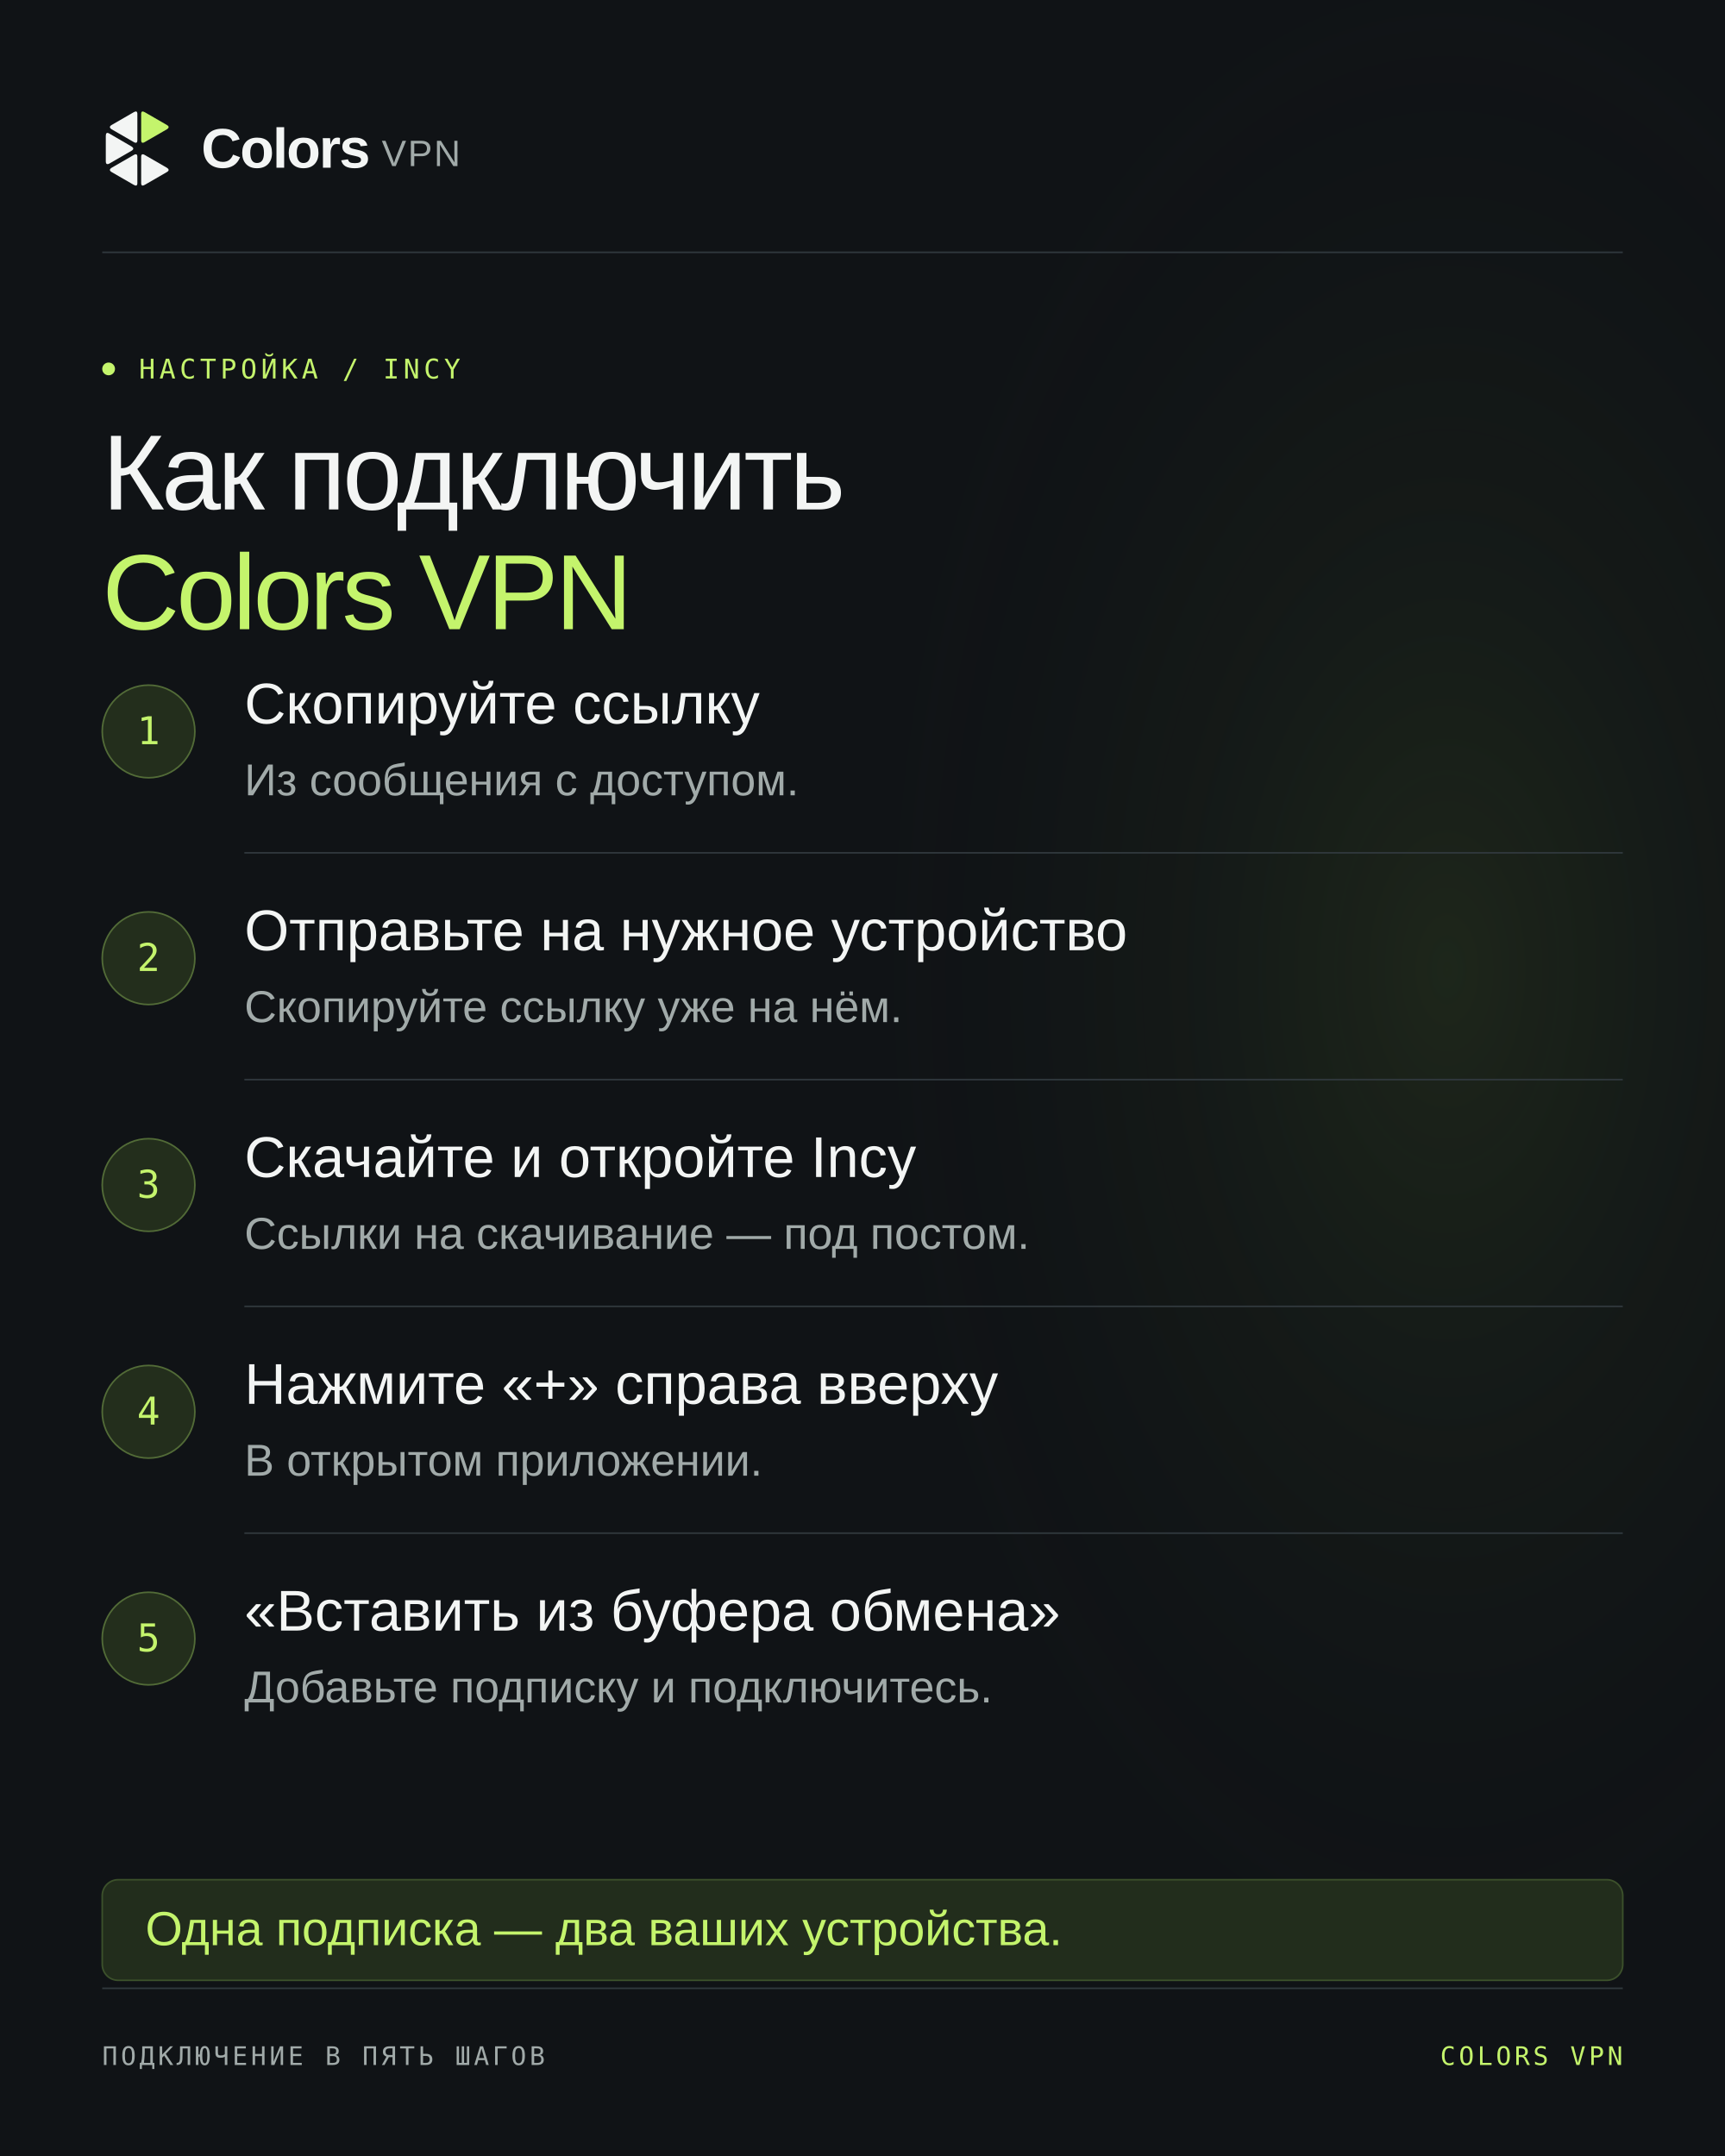
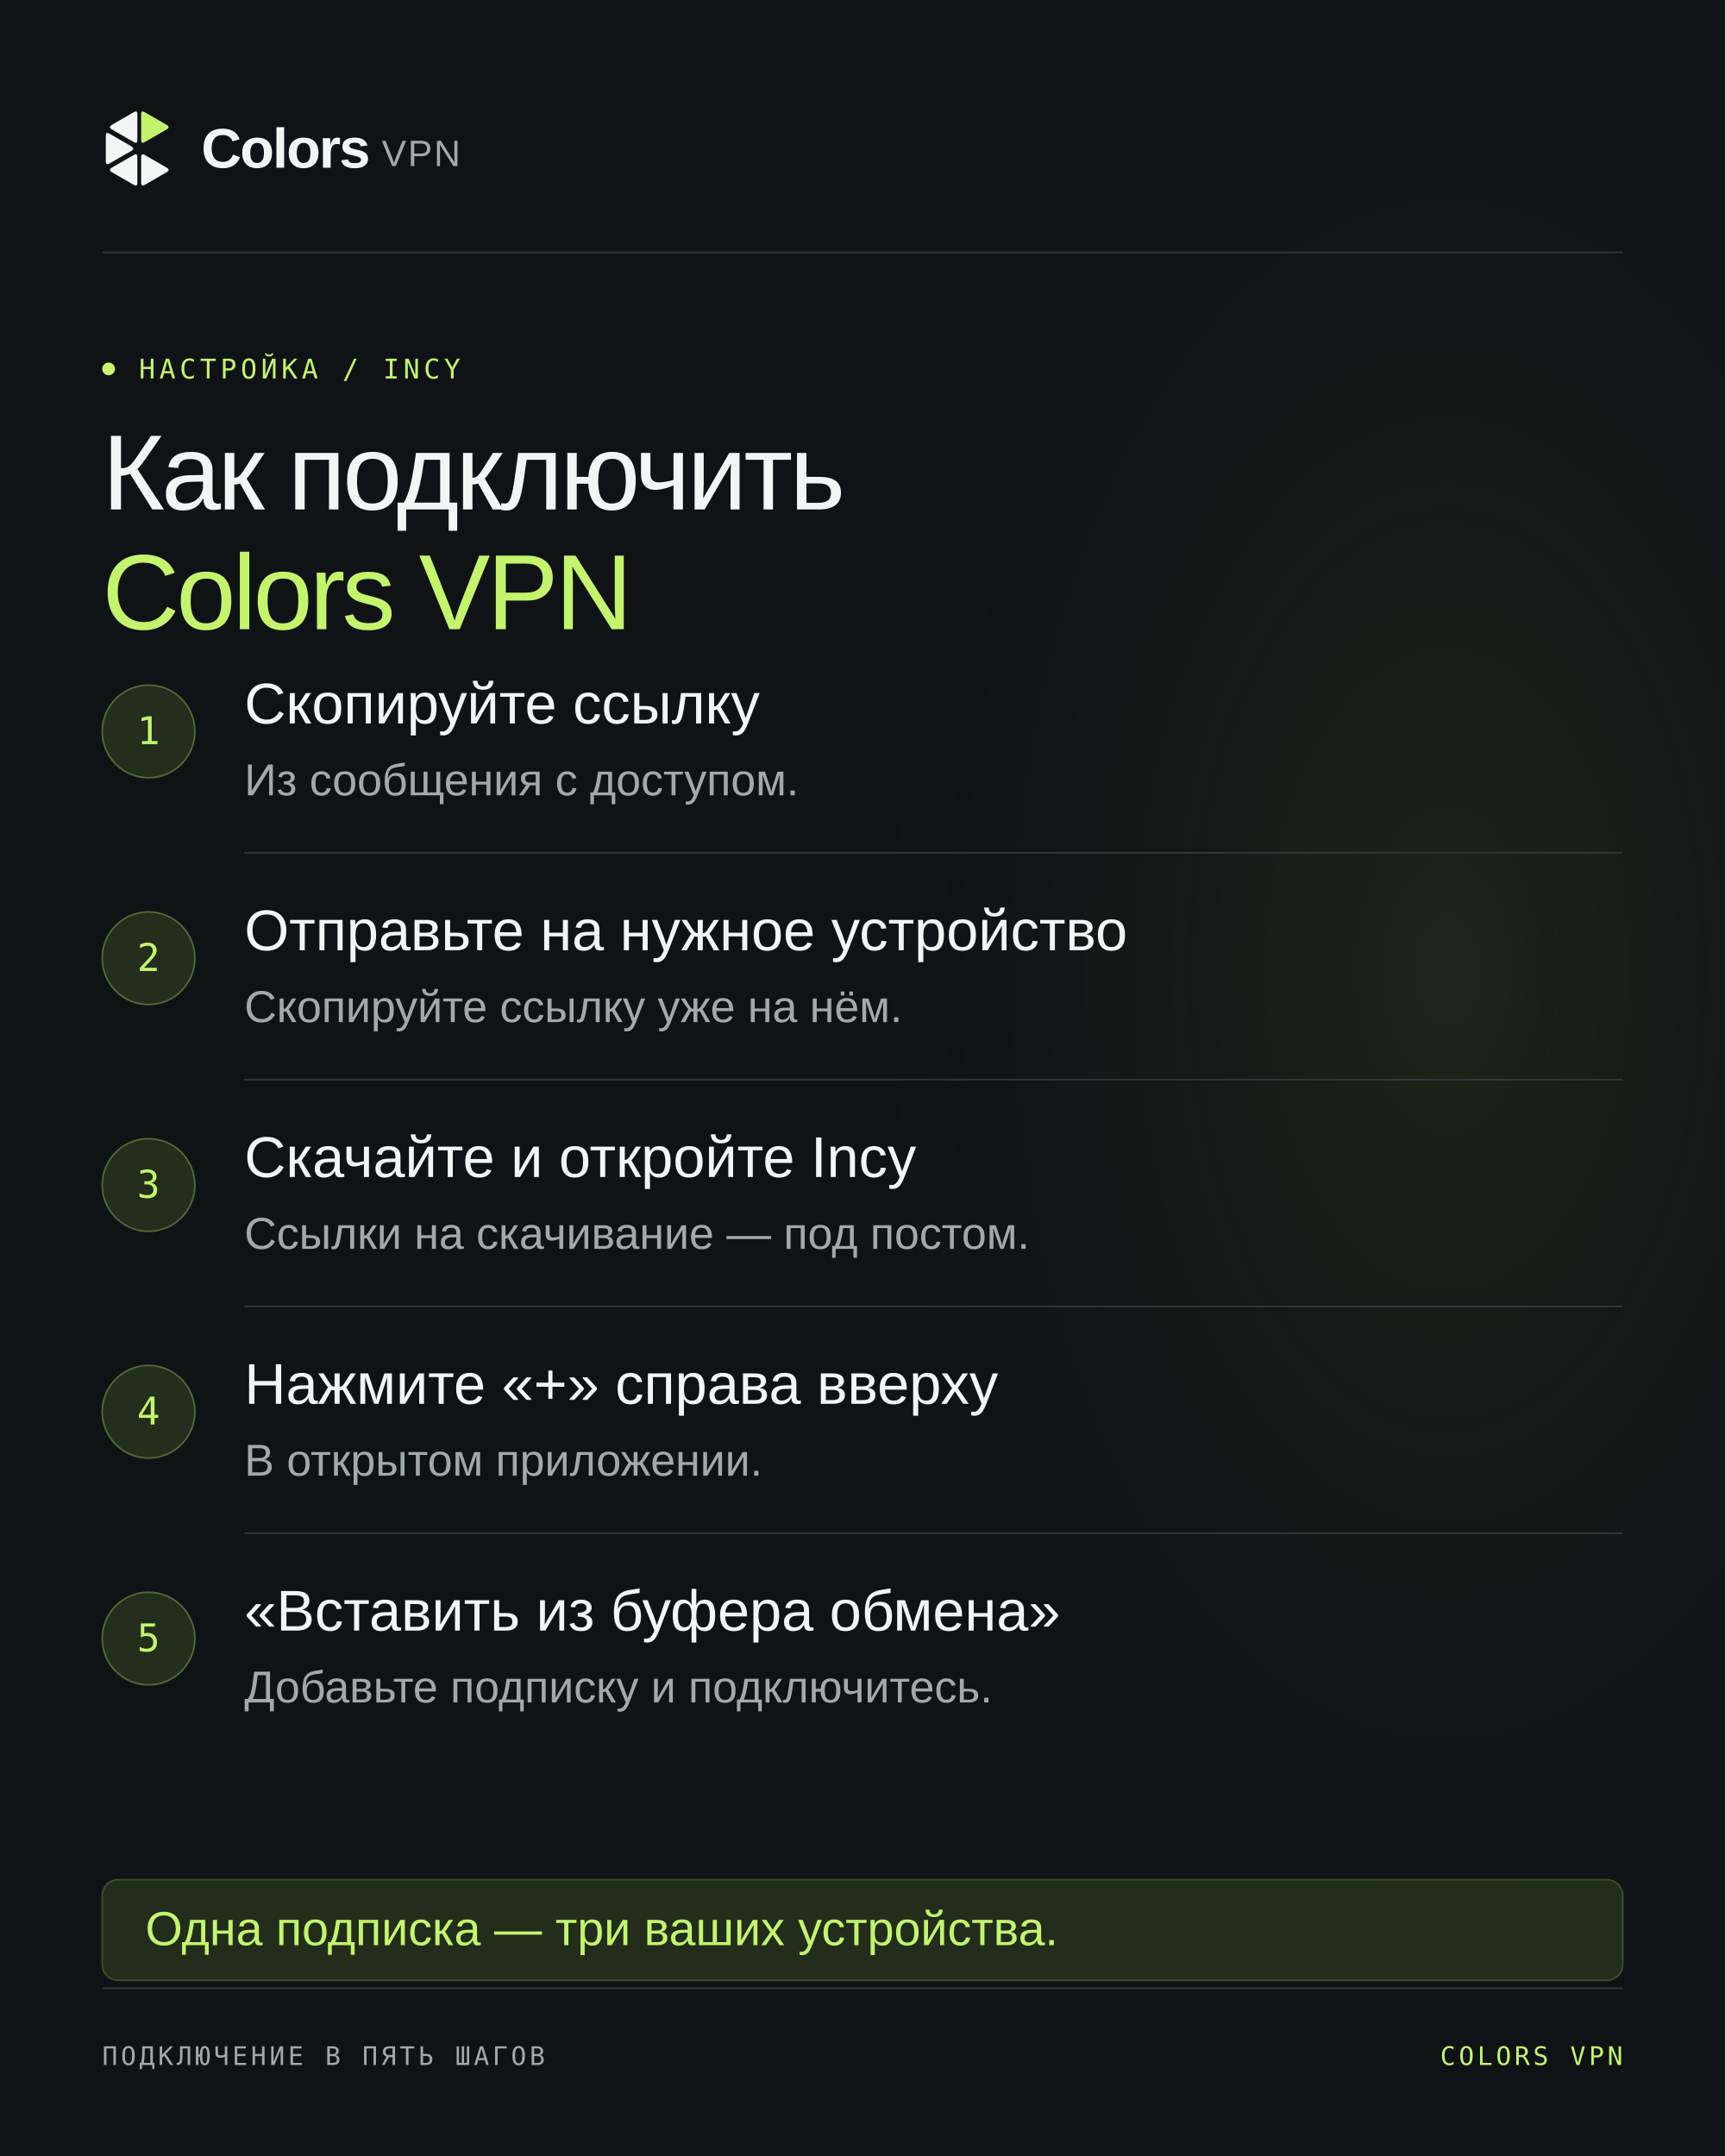
<svg xmlns="http://www.w3.org/2000/svg" width="1080" height="1350" viewBox="0 0 1080 1350" role="img" aria-label="Colors VPN">
  <defs>
    <radialGradient id="halo">
      <stop stop-color="#648d31" stop-opacity=".16" />
      <stop offset="1" stop-color="#101316" stop-opacity="0" />
    </radialGradient>
    <linearGradient id="plate" x2="1" y2="1">
      <stop stop-color="#263724" />
      <stop offset="1" stop-color="#141c18" />
    </linearGradient>
  </defs>
  <g font-family="Segoe UI,Arial,sans-serif">
    <rect width="1080" height="1350" fill="#101316" />
    <ellipse cx="907.2" cy="607.5" rx="388.8" ry="675" fill="url(#halo)" />
    <g transform="translate(66,68) scale(0.1190476)">
      <g fill="#f3f5f4">
        <path d="M168 28Q168 8 149 19L33 86Q14 97 33 109L149 176Q168 187 168 166Z" />
        <path d="M20 131Q2 121 2 143V277Q2 299 21 289L137 222Q156 211 137 199Z" />
        <path d="M168 254Q168 233 149 244L33 311Q14 323 33 334L149 401Q168 412 168 392Z" />
        <path d="M188 254Q188 233 207 244L323 311Q342 323 323 334L207 401Q188 412 188 392Z" />
      </g>
      <path fill="#c4f46c" d="M188 28Q188 8 207 19L323 86Q342 97 323 109L207 176Q188 187 188 166Z" />
    </g>
    <text x="126" y="105" font-size="35" fill="#f3f5f4" font-weight="600" letter-spacing="-1">Colors</text>
    <text x="239" y="104" font-size="23" fill="#a1aaa9" font-weight="400" letter-spacing="1">VPN</text>
    <path d="M64 158H1016" stroke="#30383d" />
    <circle cx="68" cy="231" r="4" fill="#c4f46c" />
    <text x="87" y="237" font-size="17" fill="#c4f46c" font-weight="400" font-family="Consolas,monospace" letter-spacing="2.5">НАСТРОЙКА / INCY</text>
    <text x="64" y="319" font-size="67" fill="#f3f5f4" font-weight="500" letter-spacing="-2">Как подключить</text>
    <text x="64" y="394" font-size="67" fill="#c4f46c" font-weight="500" letter-spacing="-2">Colors VPN</text>
    <circle cx="93" cy="458" r="29" fill="#232e1c" stroke="#526b37" />
    <text x="93" y="466" font-size="24" fill="#c4f46c" font-weight="400" text-anchor="middle" font-family="Consolas,monospace">1</text>
    <text x="153" y="453" font-size="36" fill="#f3f5f4" font-weight="500">Скопируйте ссылку</text>
    <text x="153" y="498" font-size="28" fill="#a1aaa9" font-weight="400">Из сообщения с доступом.</text>
    <path d="M153 534H1016" stroke="#30383d" />
    <circle cx="93" cy="600" r="29" fill="#232e1c" stroke="#526b37" />
    <text x="93" y="608" font-size="24" fill="#c4f46c" font-weight="400" text-anchor="middle" font-family="Consolas,monospace">2</text>
    <text x="153" y="595" font-size="36" fill="#f3f5f4" font-weight="500">Отправьте на нужное устройство</text>
    <text x="153" y="640" font-size="28" fill="#a1aaa9" font-weight="400">Скопируйте ссылку уже на нём.</text>
    <path d="M153 676H1016" stroke="#30383d" />
    <circle cx="93" cy="742" r="29" fill="#232e1c" stroke="#526b37" />
    <text x="93" y="750" font-size="24" fill="#c4f46c" font-weight="400" text-anchor="middle" font-family="Consolas,monospace">3</text>
    <text x="153" y="737" font-size="36" fill="#f3f5f4" font-weight="500">Скачайте и откройте Incy</text>
    <text x="153" y="782" font-size="28" fill="#a1aaa9" font-weight="400">Ссылки на скачивание — под постом.</text>
    <path d="M153 818H1016" stroke="#30383d" />
    <circle cx="93" cy="884" r="29" fill="#232e1c" stroke="#526b37" />
    <text x="93" y="892" font-size="24" fill="#c4f46c" font-weight="400" text-anchor="middle" font-family="Consolas,monospace">4</text>
    <text x="153" y="879" font-size="36" fill="#f3f5f4" font-weight="500">Нажмите «+» справа вверху</text>
    <text x="153" y="924" font-size="28" fill="#a1aaa9" font-weight="400">В открытом приложении.</text>
    <path d="M153 960H1016" stroke="#30383d" />
    <circle cx="93" cy="1026" r="29" fill="#232e1c" stroke="#526b37" />
    <text x="93" y="1034" font-size="24" fill="#c4f46c" font-weight="400" text-anchor="middle" font-family="Consolas,monospace">5</text>
    <text x="153" y="1021" font-size="36" fill="#f3f5f4" font-weight="500">«Вставить из буфера обмена»</text>
    <text x="153" y="1066" font-size="28" fill="#a1aaa9" font-weight="400">Добавьте подписку и подключитесь.</text>
    <rect x="64" y="1177" width="952" height="63" rx="10" fill="#222d1c" stroke="#3c512b" />
-     <text x="91" y="1218" font-size="30" fill="#c4f46c" font-weight="400">Одна подписка — два ваших устройства.</text>
+     <text x="91" y="1218" font-size="30" fill="#c4f46c" font-weight="400">Одна подписка — три ваших устройства.</text>
    <path d="M64 1245H1016" stroke="#30383d" />
    <text x="64" y="1293" font-size="16" fill="#a1aaa9" font-weight="400" font-family="Consolas,monospace" letter-spacing="2">ПОДКЛЮЧЕНИЕ В ПЯТЬ ШАГОВ</text>
    <text x="1016" y="1293" font-size="16" fill="#c4f46c" font-weight="400" text-anchor="end" font-family="Consolas,monospace" letter-spacing="2">COLORS VPN</text>
  </g>
</svg>
